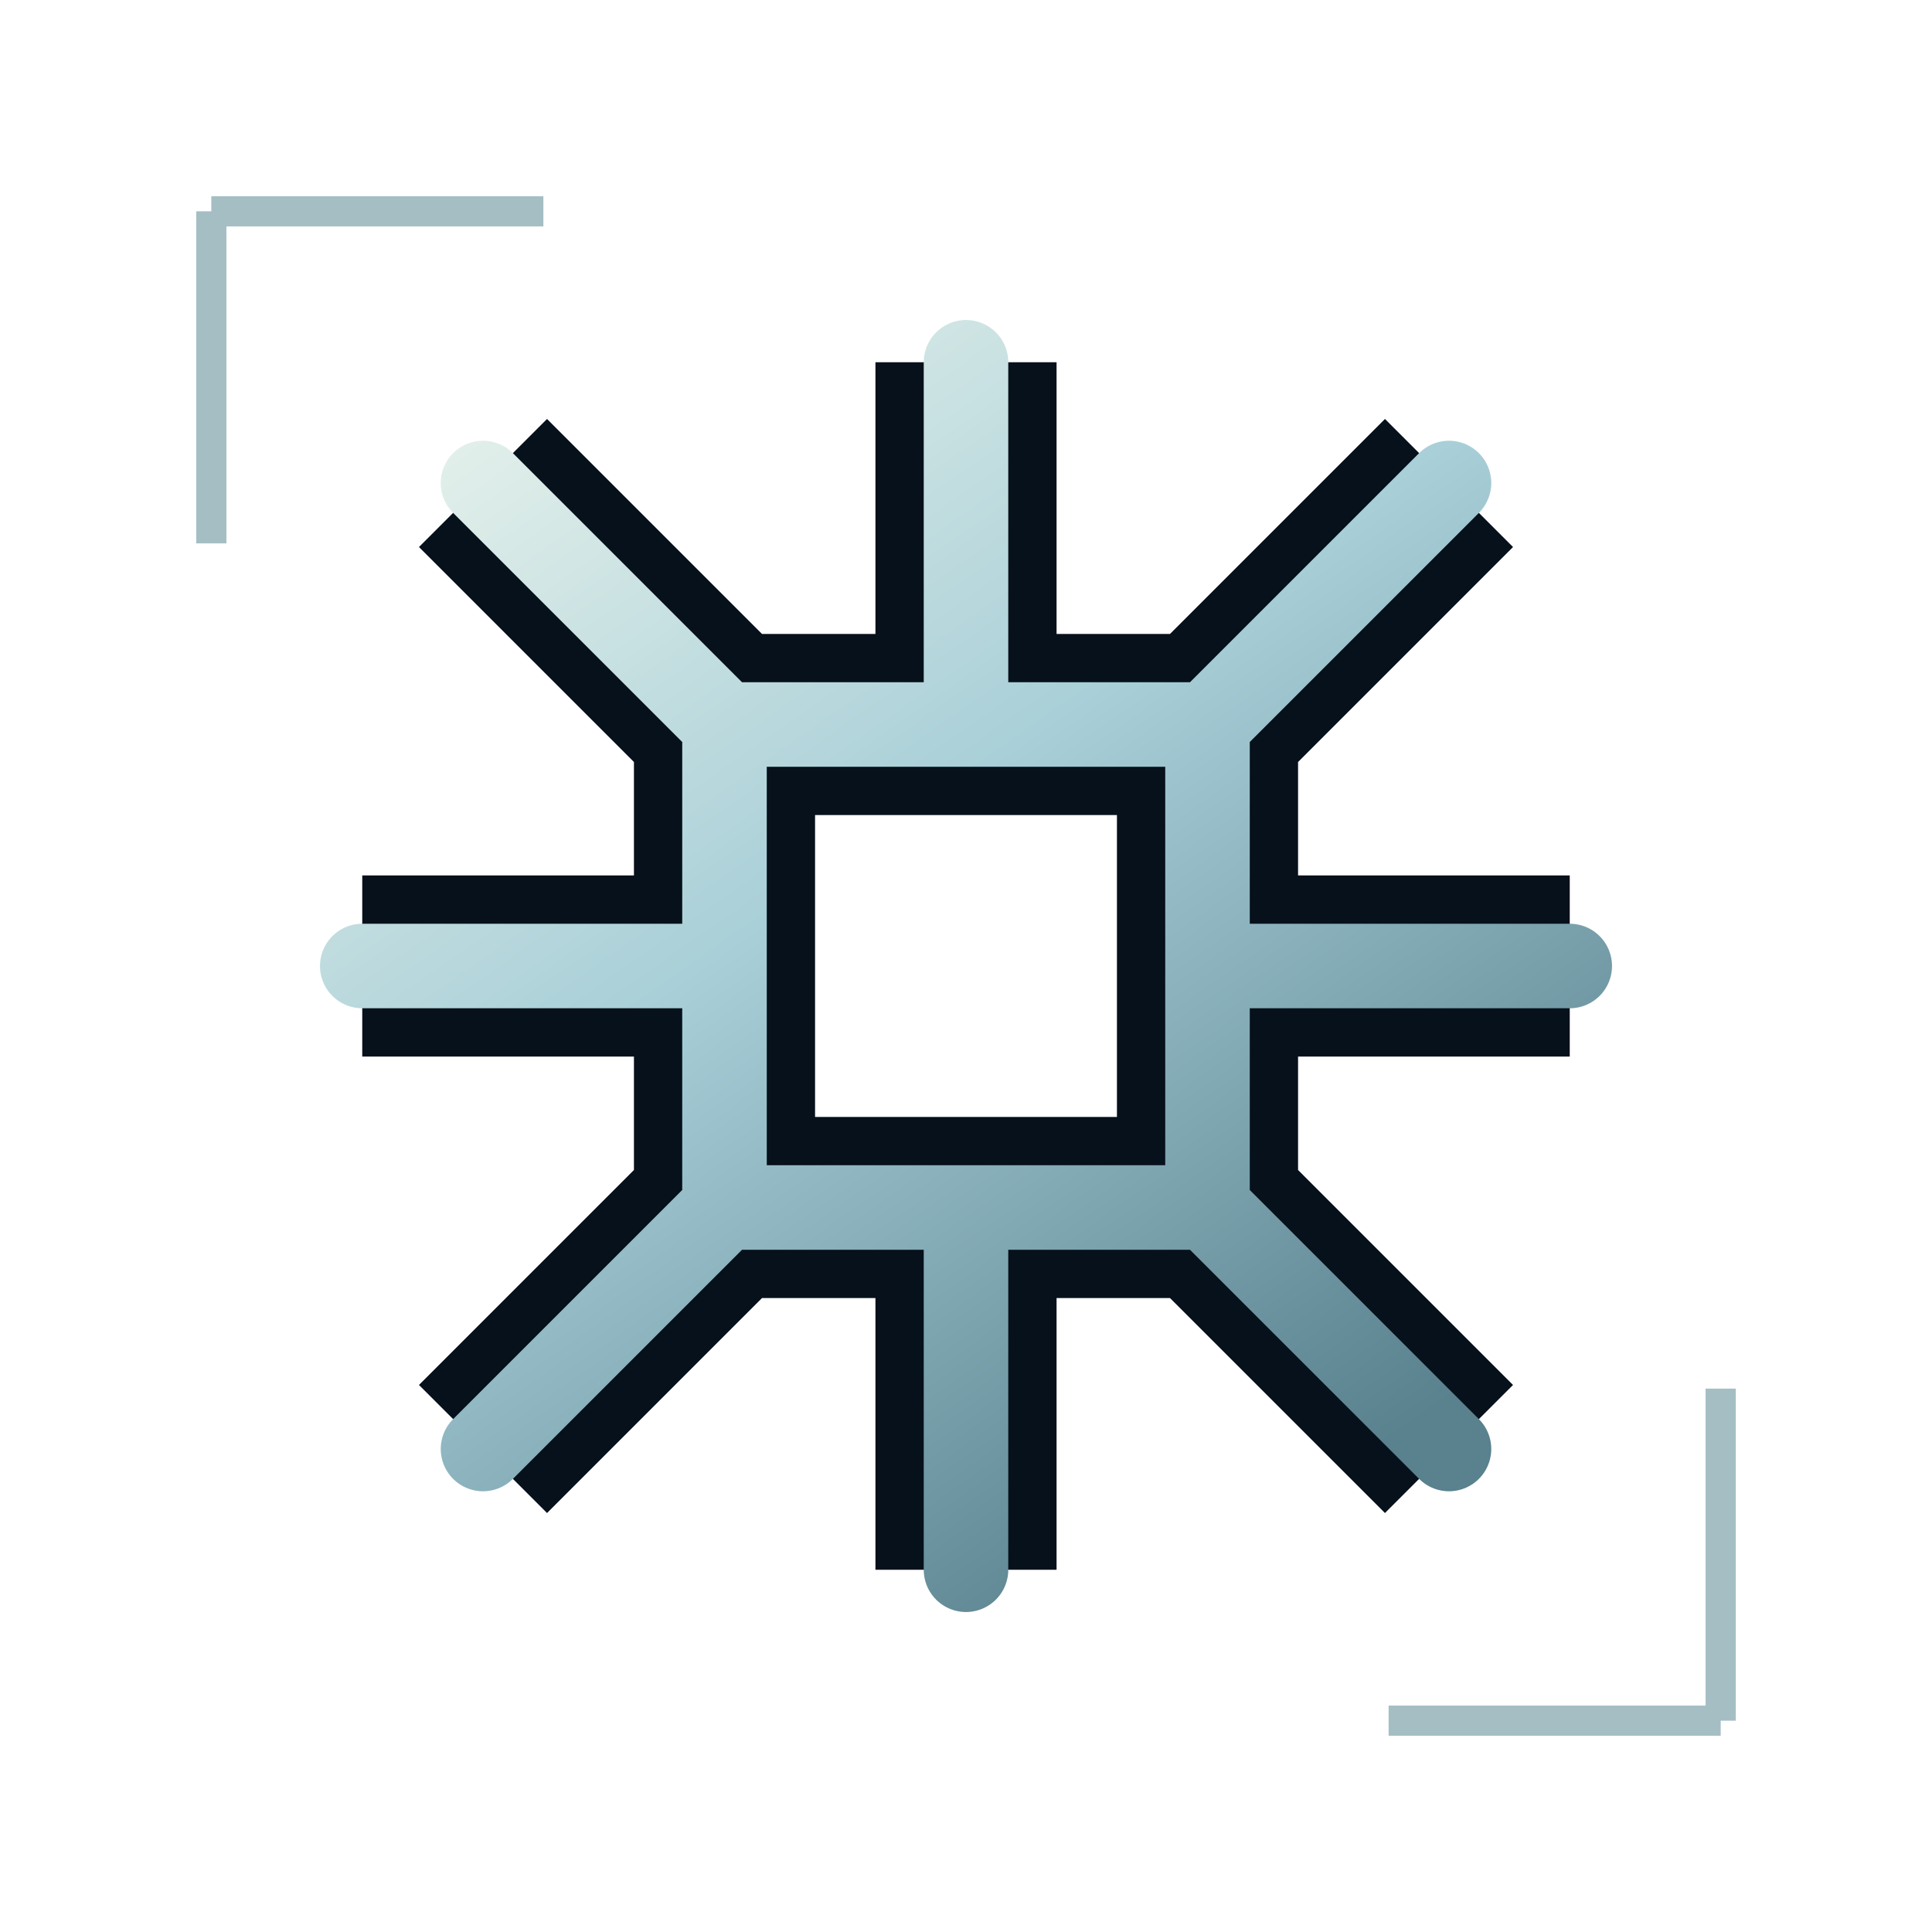
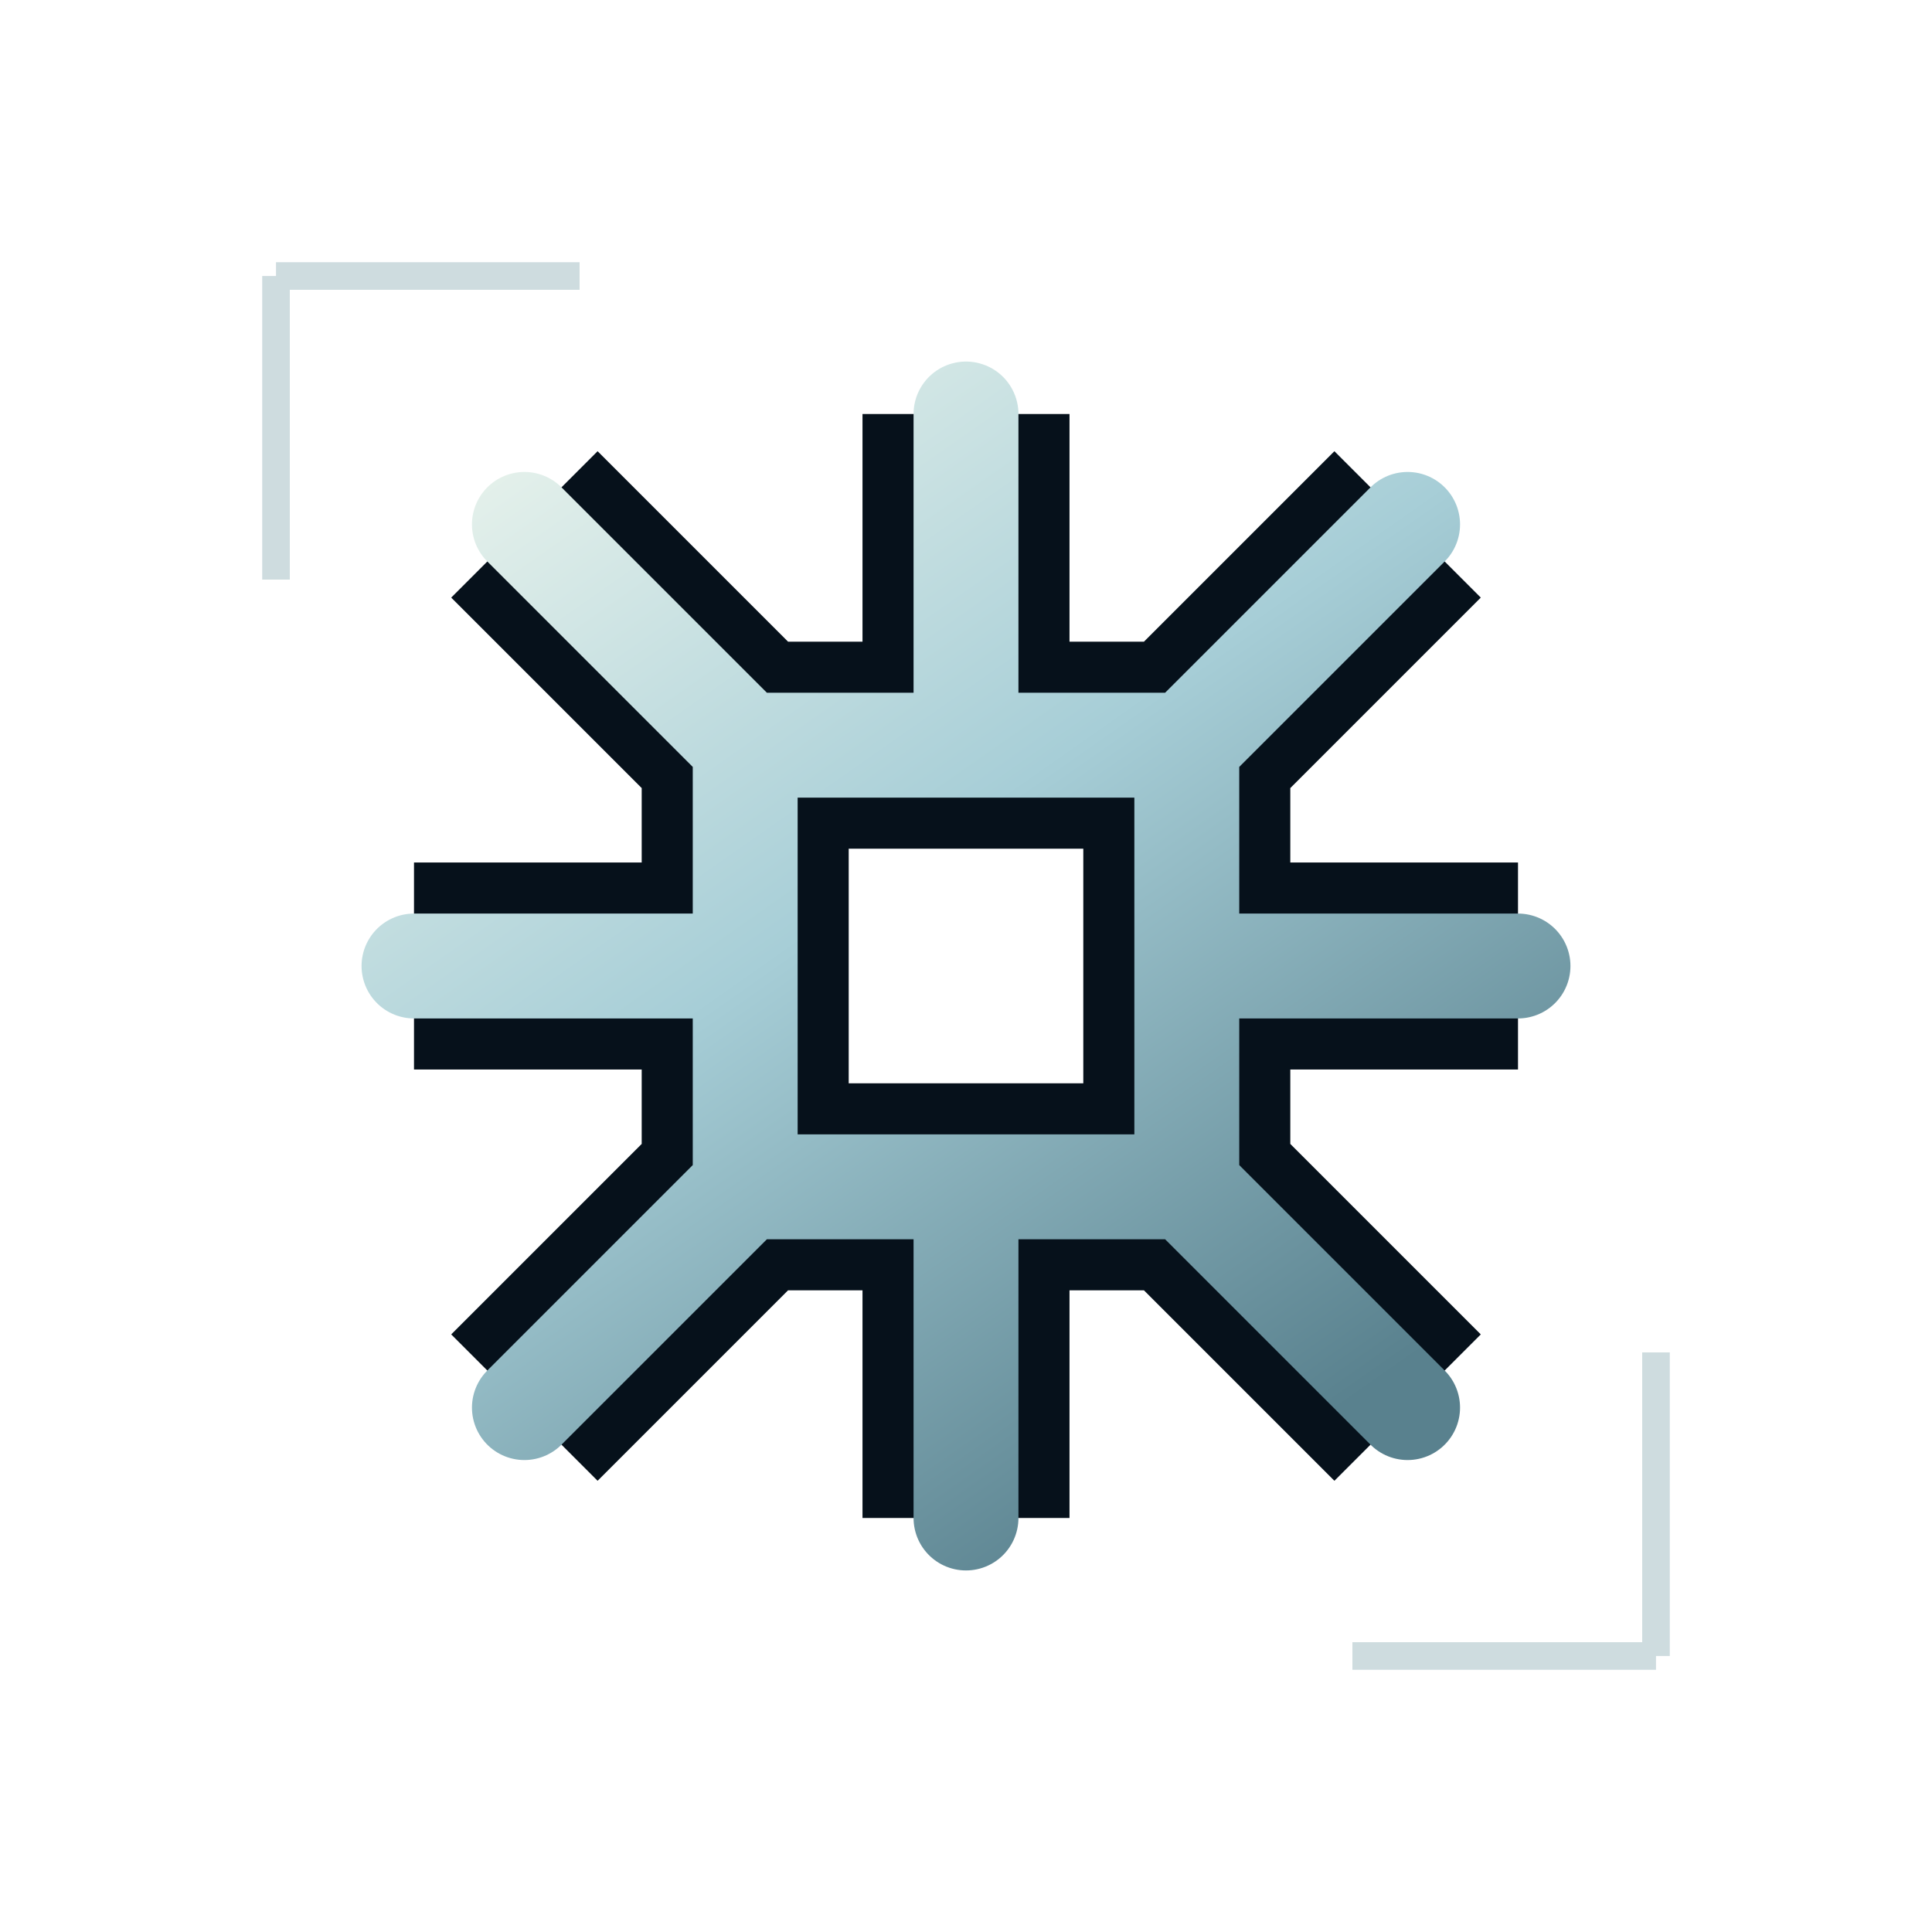
- <svg xmlns="http://www.w3.org/2000/svg" width="128" height="128" viewBox="0 0 64 64">
+ <svg xmlns="http://www.w3.org/2000/svg" width="128" height="128" viewBox="-3 -3 70 70">
  <defs>
    <linearGradient id="metal" x2=".7" y2="1">
      <stop stop-color="#eef6ee" />
      <stop offset=".48" stop-color="#a7ced7" />
      <stop offset="1" stop-color="#59818e" />
    </linearGradient>
  </defs>
-   <path d="M24 24H40V40H24ZM32 12V24M32 40V52M12 32H24M40 32H52M16 16L24 24M40 40L48 48M16 48L24 40M40 24L48 16" fill="none" stroke="#06111b" stroke-width="6" stroke-linejoin="round" />
-   <path d="M24 24H40V40H24ZM32 12V24M32 40V52M12 32H24M40 32H52M16 16L24 24M40 40L48 48M16 48L24 40M40 24L48 16" fill="none" stroke="url(#metal)" stroke-width="2.8" stroke-linejoin="round" stroke-linecap="round" />
-   <path d="M7 7H18M7 7V18M57 57H46M57 57V46" fill="none" stroke="#5a8894" stroke-width="1" opacity=".55" />
+   <path d="M24 24H40V40H24ZM32 12V24M32 40V52M12 32H24M40 32H52M16 16L24 24M40 40L48 48M16 48L24 40M40 24L48 16" fill="none" stroke="#06111b" stroke-width="7.5" stroke-linejoin="round" />
+   <path d="M24 24H40V40H24ZM32 12V24M32 40V52M12 32H24M40 32H52M16 16L24 24M40 40L48 48M16 48L24 40M40 24L48 16" fill="none" stroke="url(#metal)" stroke-width="3.8" stroke-linejoin="round" stroke-linecap="round" />
+   <path d="M7 7H18M7 7V18M57 57H46M57 57V46" fill="none" stroke="#5a8894" stroke-width="1" opacity=".3" />
</svg>
